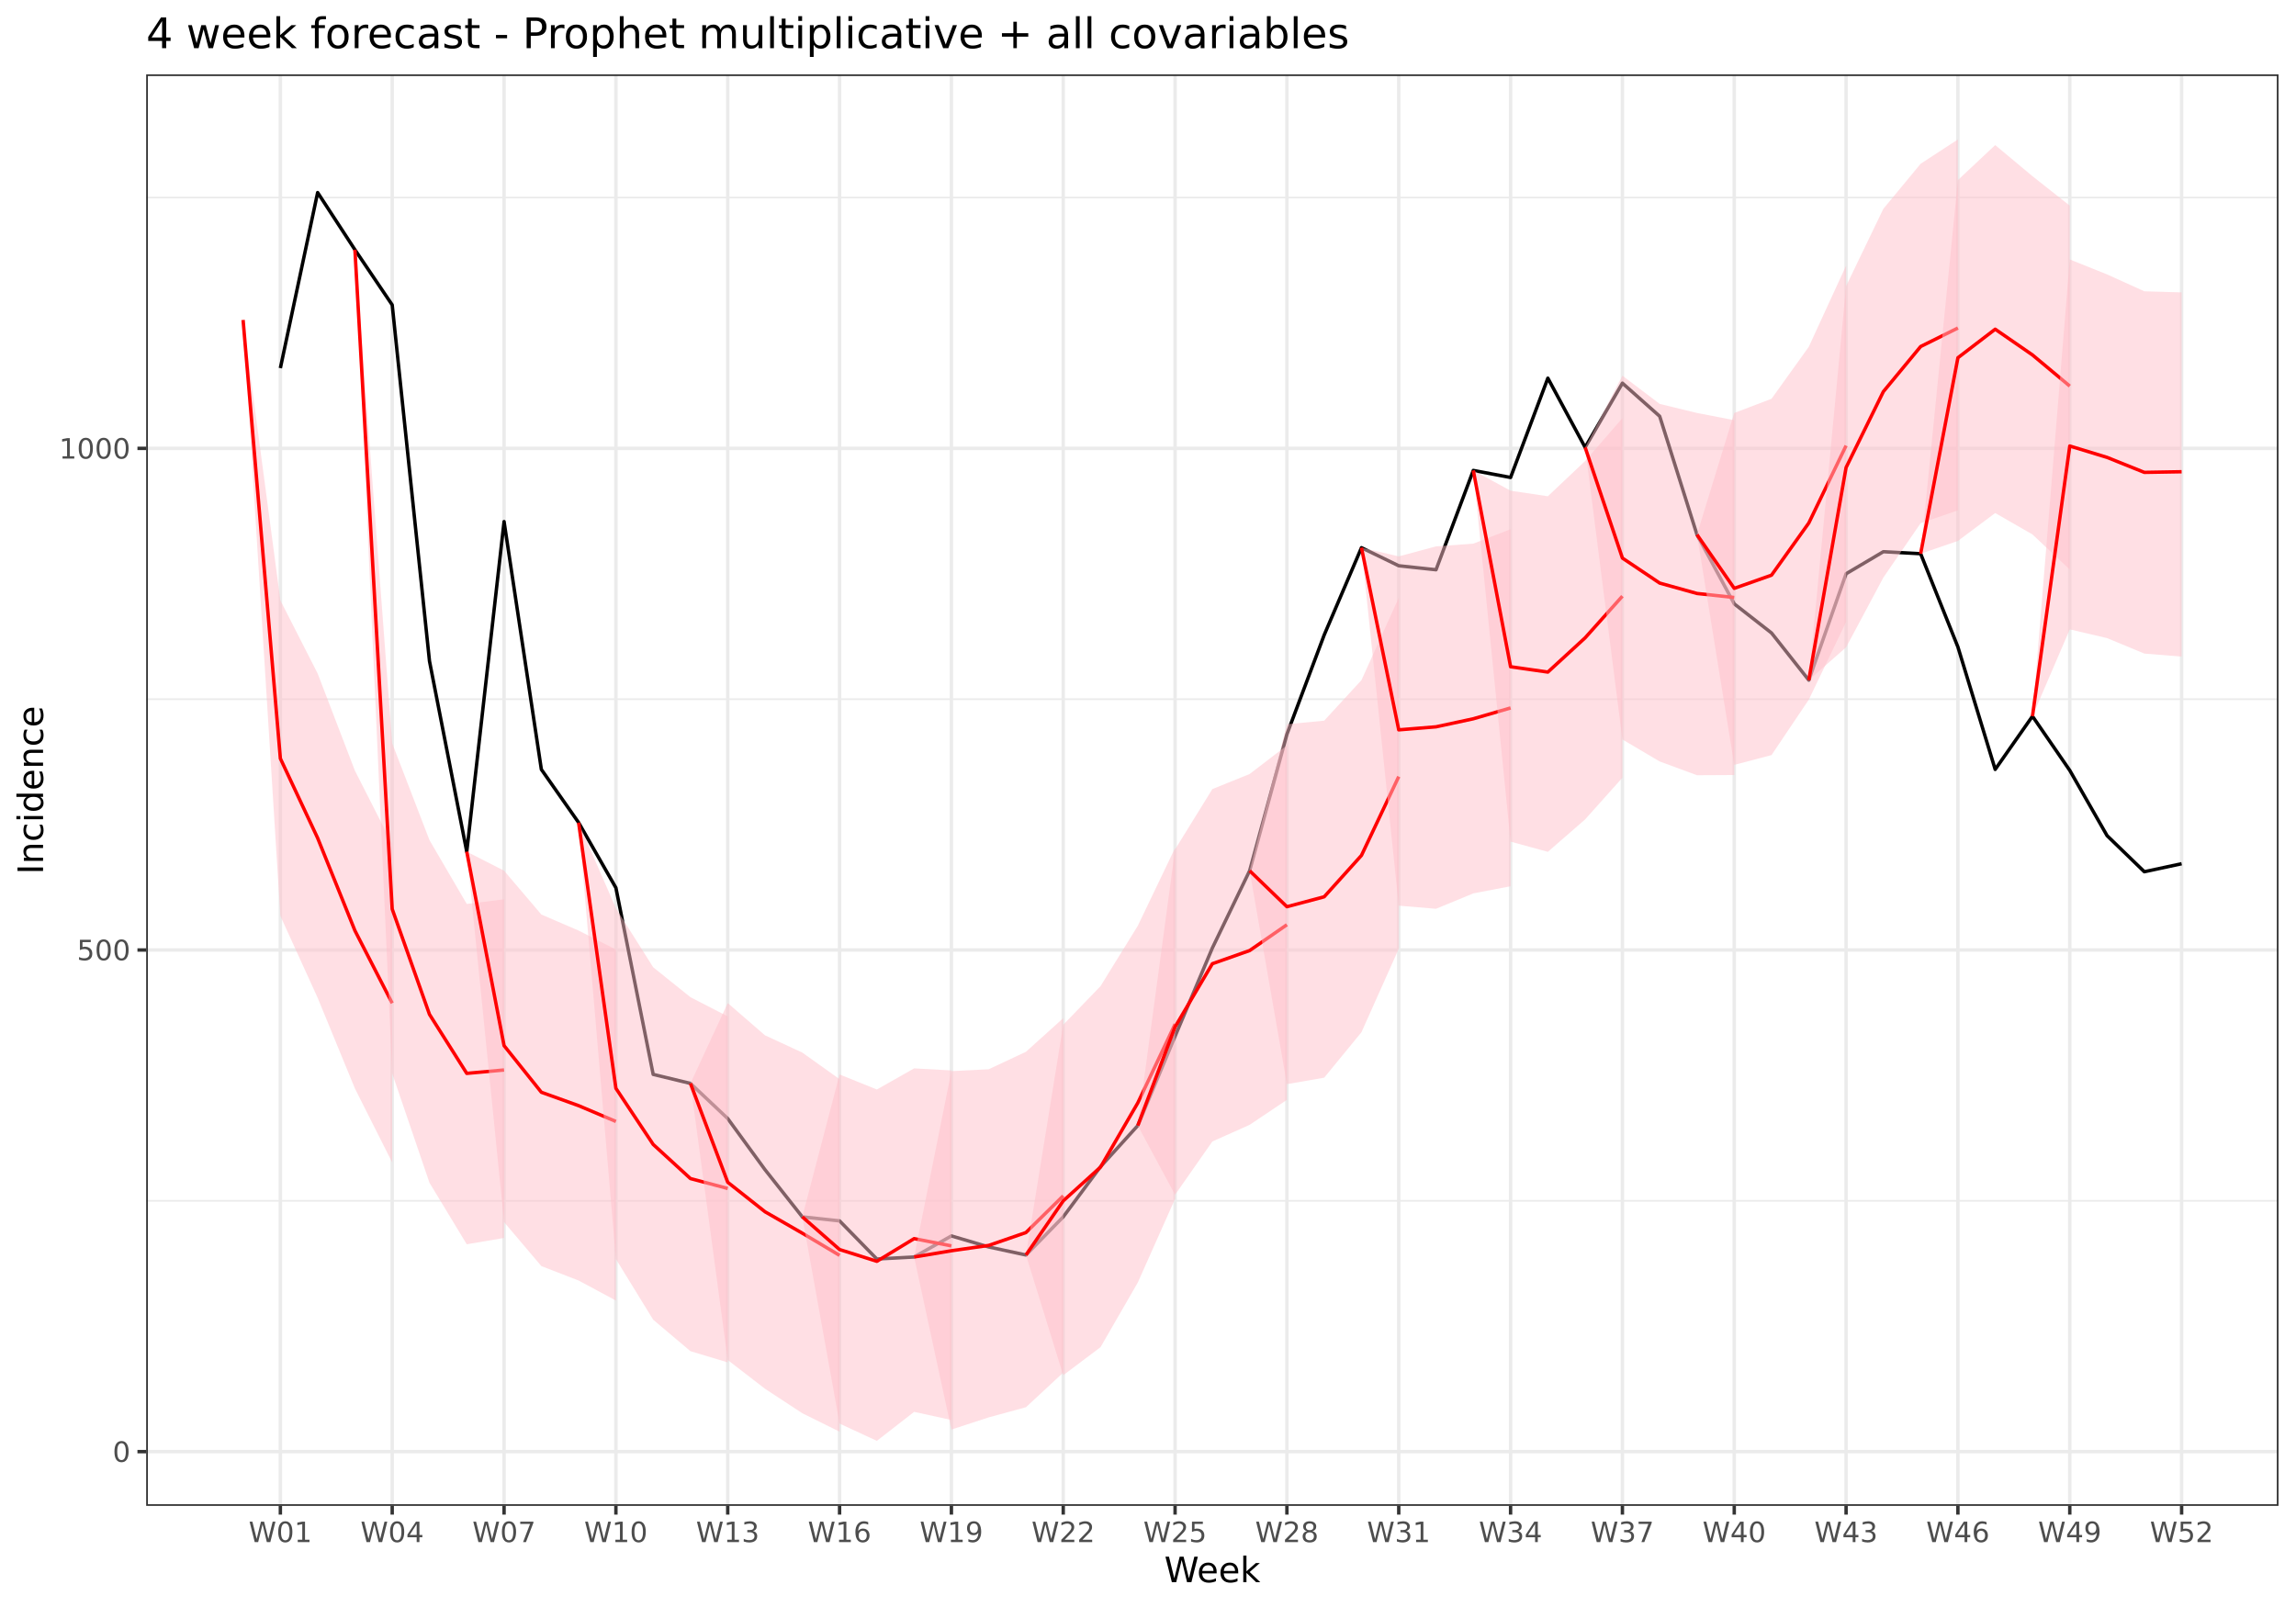
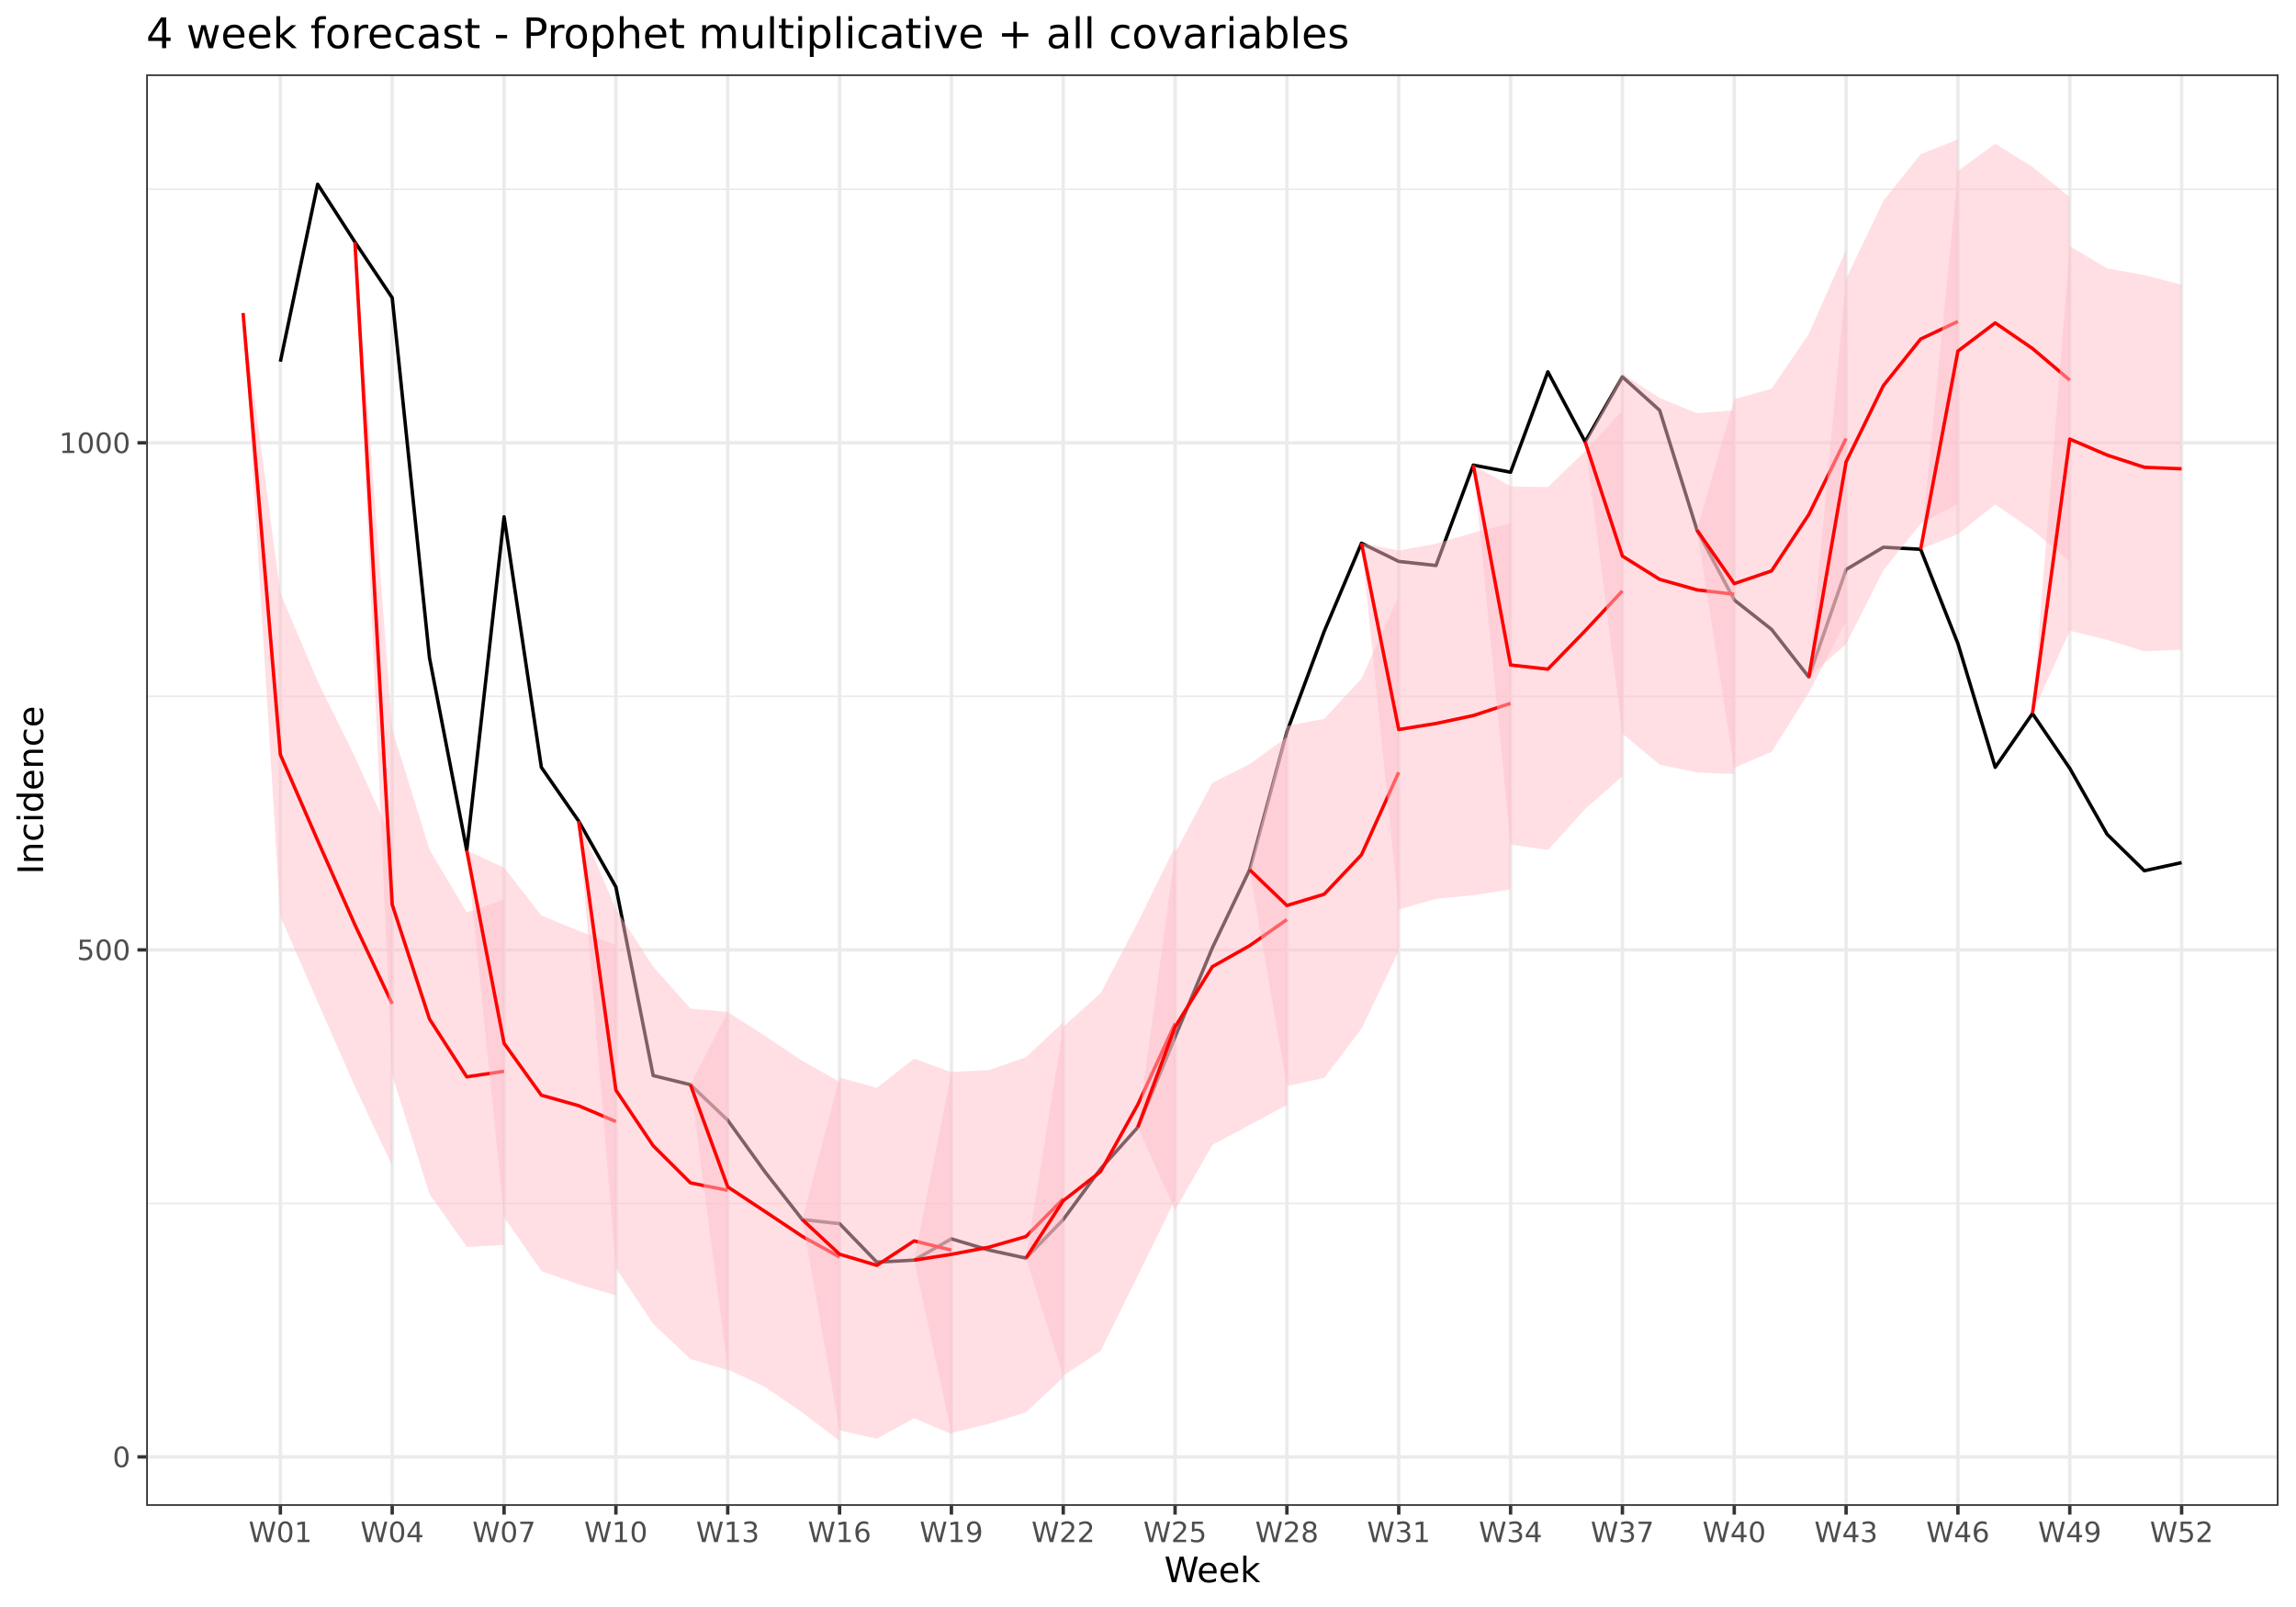
<svg xmlns="http://www.w3.org/2000/svg" class="svglite" width="720.00pt" height="504.00pt" viewBox="0 0 720.00 504.00">
  <defs>
    <style type="text/css">
    .svglite line, .svglite polyline, .svglite polygon, .svglite path, .svglite rect, .svglite circle {
      fill: none;
      stroke: #000000;
      stroke-linecap: round;
      stroke-linejoin: round;
      stroke-miterlimit: 10.00;
    }
    .svglite text {
      white-space: pre;
    }
  </style>
  </defs>
  <rect width="100%" height="100%" style="stroke: none; fill: #FFFFFF;" />
  <defs>
    <clipPath id="cpMC4wMHw3MjAuMDB8MC4wMHw1MDQuMDA=">
      <rect x="0.00" y="0.00" width="720.00" height="504.00" />
    </clipPath>
  </defs>
  <g clip-path="url(#cpMC4wMHw3MjAuMDB8MC4wMHw1MDQuMDA=)">
    <rect x="0.00" y="-0" width="720.00" height="504.00" style="stroke-width: 1.07; stroke: #FFFFFF; fill: #FFFFFF;" />
  </g>
  <defs>
    <clipPath id="cpNDUuODR8NzE0LjUyfDIzLjMyfDQ3Mi4yOQ==">
      <rect x="45.84" y="23.32" width="668.68" height="448.97" />
    </clipPath>
  </defs>
  <g clip-path="url(#cpNDUuODR8NzE0LjUyfDIzLjMyfDQ3Mi4yOQ==)">
    <rect x="45.84" y="23.32" width="668.68" height="448.97" style="stroke-width: 1.07; stroke: none; fill: #FFFFFF;" />
-     <polyline points="45.84,376.61 714.52,376.61 " style="stroke-width: 0.53; stroke: #EBEBEB; stroke-linecap: butt;" />
-     <polyline points="45.84,219.28 714.52,219.28 " style="stroke-width: 0.53; stroke: #EBEBEB; stroke-linecap: butt;" />
-     <polyline points="45.84,61.96 714.52,61.96 " style="stroke-width: 0.53; stroke: #EBEBEB; stroke-linecap: butt;" />
-     <polyline points="45.84,455.27 714.52,455.27 " style="stroke-width: 1.07; stroke: #EBEBEB; stroke-linecap: butt;" />
-     <polyline points="45.84,297.95 714.52,297.95 " style="stroke-width: 1.07; stroke: #EBEBEB; stroke-linecap: butt;" />
-     <polyline points="45.84,140.62 714.52,140.62 " style="stroke-width: 1.07; stroke: #EBEBEB; stroke-linecap: butt;" />
+     <polyline points="45.84,377.41 714.52,377.41 " style="stroke-width: 0.53; stroke: #EBEBEB; stroke-linecap: butt;" />
+     <polyline points="45.84,218.39 714.52,218.39 " style="stroke-width: 0.53; stroke: #EBEBEB; stroke-linecap: butt;" />
+     <polyline points="45.84,59.36 714.52,59.36 " style="stroke-width: 0.53; stroke: #EBEBEB; stroke-linecap: butt;" />
+     <polyline points="45.84,456.92 714.52,456.92 " style="stroke-width: 1.07; stroke: #EBEBEB; stroke-linecap: butt;" />
+     <polyline points="45.84,297.90 714.52,297.90 " style="stroke-width: 1.07; stroke: #EBEBEB; stroke-linecap: butt;" />
+     <polyline points="45.84,138.87 714.52,138.87 " style="stroke-width: 1.07; stroke: #EBEBEB; stroke-linecap: butt;" />
    <polyline points="87.92,472.29 87.92,23.32 " style="stroke-width: 1.07; stroke: #EBEBEB; stroke-linecap: butt;" />
    <polyline points="122.99,472.29 122.99,23.32 " style="stroke-width: 1.07; stroke: #EBEBEB; stroke-linecap: butt;" />
    <polyline points="158.07,472.29 158.07,23.32 " style="stroke-width: 1.07; stroke: #EBEBEB; stroke-linecap: butt;" />
    <polyline points="193.14,472.29 193.14,23.32 " style="stroke-width: 1.07; stroke: #EBEBEB; stroke-linecap: butt;" />
    <polyline points="228.21,472.29 228.21,23.32 " style="stroke-width: 1.07; stroke: #EBEBEB; stroke-linecap: butt;" />
    <polyline points="263.28,472.29 263.28,23.32 " style="stroke-width: 1.07; stroke: #EBEBEB; stroke-linecap: butt;" />
    <polyline points="298.35,472.29 298.35,23.32 " style="stroke-width: 1.07; stroke: #EBEBEB; stroke-linecap: butt;" />
    <polyline points="333.42,472.29 333.42,23.32 " style="stroke-width: 1.07; stroke: #EBEBEB; stroke-linecap: butt;" />
    <polyline points="368.49,472.29 368.49,23.32 " style="stroke-width: 1.07; stroke: #EBEBEB; stroke-linecap: butt;" />
    <polyline points="403.56,472.29 403.56,23.32 " style="stroke-width: 1.07; stroke: #EBEBEB; stroke-linecap: butt;" />
    <polyline points="438.63,472.29 438.63,23.32 " style="stroke-width: 1.07; stroke: #EBEBEB; stroke-linecap: butt;" />
    <polyline points="473.70,472.29 473.70,23.32 " style="stroke-width: 1.07; stroke: #EBEBEB; stroke-linecap: butt;" />
    <polyline points="508.77,472.29 508.77,23.32 " style="stroke-width: 1.07; stroke: #EBEBEB; stroke-linecap: butt;" />
    <polyline points="543.84,472.29 543.84,23.32 " style="stroke-width: 1.07; stroke: #EBEBEB; stroke-linecap: butt;" />
    <polyline points="578.91,472.29 578.91,23.32 " style="stroke-width: 1.07; stroke: #EBEBEB; stroke-linecap: butt;" />
    <polyline points="613.98,472.29 613.98,23.32 " style="stroke-width: 1.07; stroke: #EBEBEB; stroke-linecap: butt;" />
    <polyline points="649.06,472.29 649.06,23.32 " style="stroke-width: 1.07; stroke: #EBEBEB; stroke-linecap: butt;" />
    <polyline points="684.13,472.29 684.13,23.32 " style="stroke-width: 1.07; stroke: #EBEBEB; stroke-linecap: butt;" />
-     <polyline points="87.92,115.45 99.61,60.39 111.30,78.32 122.99,95.63 134.68,207.33 146.37,267.11 158.07,163.59 169.76,241.31 181.45,257.99 193.14,278.44 204.83,336.96 216.52,339.79 228.21,350.81 239.90,366.85 251.59,381.64 263.28,382.90 274.97,394.86 286.66,394.23 298.35,387.62 310.04,391.08 321.73,393.60 333.42,381.64 345.11,365.91 356.80,353.01 368.49,325.01 380.18,297.32 391.87,273.09 403.56,230.30 415.25,199.15 426.94,171.77 438.63,177.44 450.32,178.69 462.01,147.54 473.70,149.75 485.39,118.60 497.08,140.31 508.77,120.17 520.46,130.55 532.15,167.68 543.84,189.39 555.53,198.52 567.22,213.31 578.91,179.95 590.60,173.03 602.29,173.66 613.98,202.92 625.67,241.31 637.36,224.63 649.06,241.62 660.75,262.08 672.44,273.40 684.13,270.89 " style="stroke-width: 1.07; stroke-linecap: butt;" />
-     <polygon points="76.23,100.35 87.92,188.29 99.61,211.23 111.30,241.71 122.99,264.70 122.99,364.59 111.30,341.38 99.61,312.94 87.92,287.26 76.23,100.35 " style="stroke-width: 0.00; stroke: none; stroke-linecap: butt; fill: #FFC0CB; fill-opacity: 0.50;" />
-     <polyline points="76.23,100.35 87.92,188.29 99.61,211.23 111.30,241.71 122.99,264.70 " style="stroke-width: 1.07; stroke: none; stroke-linecap: butt;" />
-     <polyline points="122.99,364.59 111.30,341.38 99.61,312.94 87.92,287.26 76.23,100.35 " style="stroke-width: 1.07; stroke: none; stroke-linecap: butt;" />
-     <polyline points="76.23,100.35 87.92,237.89 99.61,262.84 111.30,291.87 122.99,314.63 " style="stroke-width: 1.07; stroke: #FF0000; stroke-linecap: butt;" />
-     <polygon points="111.30,78.32 122.99,233.10 134.68,263.49 146.37,283.50 158.07,282.05 158.07,388.26 146.37,390.24 134.68,370.95 122.99,336.65 111.30,78.32 " style="stroke-width: 0.00; stroke: none; stroke-linecap: butt; fill: #FFC0CB; fill-opacity: 0.50;" />
-     <polyline points="111.30,78.32 122.99,233.10 134.68,263.49 146.37,283.50 158.07,282.05 " style="stroke-width: 1.07; stroke: none; stroke-linecap: butt;" />
-     <polyline points="158.07,388.26 146.37,390.24 134.68,370.95 122.99,336.65 111.30,78.32 " style="stroke-width: 1.07; stroke: none; stroke-linecap: butt;" />
-     <polyline points="111.30,78.32 122.99,285.10 134.68,318.14 146.37,336.64 158.07,335.58 " style="stroke-width: 1.07; stroke: #FF0000; stroke-linecap: butt;" />
-     <polygon points="146.37,267.11 158.07,273.07 169.76,286.82 181.45,291.86 193.14,297.80 193.14,407.89 181.45,401.61 169.76,397.08 158.07,383.29 146.37,267.11 " style="stroke-width: 0.00; stroke: none; stroke-linecap: butt; fill: #FFC0CB; fill-opacity: 0.50;" />
-     <polyline points="146.37,267.11 158.07,273.07 169.76,286.82 181.45,291.86 193.14,297.80 " style="stroke-width: 1.07; stroke: none; stroke-linecap: butt;" />
-     <polyline points="193.14,407.89 181.45,401.61 169.76,397.08 158.07,383.29 146.37,267.11 " style="stroke-width: 1.07; stroke: none; stroke-linecap: butt;" />
-     <polyline points="146.37,267.11 158.07,327.95 169.76,342.56 181.45,346.77 193.14,351.72 " style="stroke-width: 1.07; stroke: #FF0000; stroke-linecap: butt;" />
-     <polygon points="181.45,257.99 193.14,284.85 204.83,303.36 216.52,312.75 228.21,318.77 228.21,427.29 216.52,423.77 204.83,413.90 193.14,394.87 181.45,257.99 " style="stroke-width: 0.00; stroke: none; stroke-linecap: butt; fill: #FFC0CB; fill-opacity: 0.50;" />
-     <polyline points="181.45,257.99 193.14,284.85 204.83,303.36 216.52,312.75 228.21,318.77 " style="stroke-width: 1.07; stroke: none; stroke-linecap: butt;" />
-     <polyline points="228.21,427.29 216.52,423.77 204.83,413.90 193.14,394.87 181.45,257.99 " style="stroke-width: 1.07; stroke: none; stroke-linecap: butt;" />
-     <polyline points="181.45,257.99 193.14,341.33 204.83,358.92 216.52,369.63 228.21,372.74 " style="stroke-width: 1.07; stroke: #FF0000; stroke-linecap: butt;" />
-     <polygon points="216.52,339.79 228.21,314.59 239.90,324.71 251.59,330.12 263.28,338.46 263.28,449.02 251.59,443.23 239.90,435.56 228.21,426.54 216.52,339.79 " style="stroke-width: 0.00; stroke: none; stroke-linecap: butt; fill: #FFC0CB; fill-opacity: 0.50;" />
-     <polyline points="216.52,339.79 228.21,314.59 239.90,324.71 251.59,330.12 263.28,338.46 " style="stroke-width: 1.07; stroke: none; stroke-linecap: butt;" />
-     <polyline points="263.28,449.02 251.59,443.23 239.90,435.56 228.21,426.54 216.52,339.79 " style="stroke-width: 1.07; stroke: none; stroke-linecap: butt;" />
-     <polyline points="216.52,339.79 228.21,370.79 239.90,380.04 251.59,386.76 263.28,393.72 " style="stroke-width: 1.07; stroke: #FF0000; stroke-linecap: butt;" />
-     <polygon points="251.59,381.64 263.28,336.98 274.97,341.70 286.66,335.07 298.35,335.72 298.35,445.35 286.66,442.80 274.97,451.89 263.28,446.48 251.59,381.64 " style="stroke-width: 0.00; stroke: none; stroke-linecap: butt; fill: #FFC0CB; fill-opacity: 0.50;" />
-     <polyline points="251.59,381.64 263.28,336.98 274.97,341.70 286.66,335.07 298.35,335.72 " style="stroke-width: 1.07; stroke: none; stroke-linecap: butt;" />
-     <polyline points="298.35,445.35 286.66,442.80 274.97,451.89 263.28,446.48 251.59,381.64 " style="stroke-width: 1.07; stroke: none; stroke-linecap: butt;" />
-     <polyline points="251.59,381.64 263.28,391.89 274.97,395.58 286.66,388.47 298.35,390.75 " style="stroke-width: 1.07; stroke: #FF0000; stroke-linecap: butt;" />
-     <polygon points="286.66,394.23 298.35,335.93 310.04,335.35 321.73,329.87 333.42,319.32 333.42,430.49 321.73,441.34 310.04,444.53 298.35,448.35 286.66,394.23 " style="stroke-width: 0.00; stroke: none; stroke-linecap: butt; fill: #FFC0CB; fill-opacity: 0.50;" />
-     <polyline points="286.66,394.23 298.35,335.93 310.04,335.35 321.73,329.87 333.42,319.32 " style="stroke-width: 1.07; stroke: none; stroke-linecap: butt;" />
-     <polyline points="333.42,430.49 321.73,441.34 310.04,444.53 298.35,448.35 286.66,394.23 " style="stroke-width: 1.07; stroke: none; stroke-linecap: butt;" />
-     <polyline points="286.66,394.23 298.35,392.27 310.04,390.60 321.73,386.56 333.42,375.05 " style="stroke-width: 1.07; stroke: #FF0000; stroke-linecap: butt;" />
-     <polygon points="321.73,393.60 333.42,321.40 345.11,309.29 356.80,290.35 368.49,265.96 368.49,375.99 356.80,402.24 345.11,422.51 333.42,431.31 321.73,393.60 " style="stroke-width: 0.00; stroke: none; stroke-linecap: butt; fill: #FFC0CB; fill-opacity: 0.50;" />
-     <polyline points="321.73,393.60 333.42,321.40 345.11,309.29 356.80,290.35 368.49,265.96 " style="stroke-width: 1.07; stroke: none; stroke-linecap: butt;" />
-     <polyline points="368.49,375.99 356.80,402.24 345.11,422.51 333.42,431.31 321.73,393.60 " style="stroke-width: 1.07; stroke: none; stroke-linecap: butt;" />
-     <polyline points="321.73,393.60 333.42,376.62 345.11,366.04 356.80,345.90 368.49,321.19 " style="stroke-width: 1.07; stroke: #FF0000; stroke-linecap: butt;" />
-     <polygon points="356.80,353.01 368.49,266.40 380.18,247.48 391.87,242.75 403.56,233.79 403.56,344.94 391.87,352.78 380.18,358.00 368.49,374.72 356.80,353.01 " style="stroke-width: 0.00; stroke: none; stroke-linecap: butt; fill: #FFC0CB; fill-opacity: 0.50;" />
-     <polyline points="356.80,353.01 368.49,266.40 380.18,247.48 391.87,242.75 403.56,233.79 " style="stroke-width: 1.07; stroke: none; stroke-linecap: butt;" />
-     <polyline points="403.56,344.94 391.87,352.78 380.18,358.00 368.49,374.72 356.80,353.01 " style="stroke-width: 1.07; stroke: none; stroke-linecap: butt;" />
-     <polyline points="356.80,353.01 368.49,322.07 380.18,302.25 391.87,298.12 403.56,290.02 " style="stroke-width: 1.07; stroke: #FF0000; stroke-linecap: butt;" />
-     <polygon points="391.87,273.09 403.56,227.14 415.25,226.02 426.94,213.31 438.63,187.48 438.63,297.57 426.94,323.73 415.25,337.99 403.56,340.02 391.87,273.09 " style="stroke-width: 0.00; stroke: none; stroke-linecap: butt; fill: #FFC0CB; fill-opacity: 0.50;" />
-     <polyline points="391.87,273.09 403.56,227.14 415.25,226.02 426.94,213.31 438.63,187.48 " style="stroke-width: 1.07; stroke: none; stroke-linecap: butt;" />
-     <polyline points="438.63,297.57 426.94,323.73 415.25,337.99 403.56,340.02 391.87,273.09 " style="stroke-width: 1.07; stroke: none; stroke-linecap: butt;" />
-     <polyline points="391.87,273.09 403.56,284.37 415.25,281.26 426.94,268.28 438.63,243.56 " style="stroke-width: 1.07; stroke: #FF0000; stroke-linecap: butt;" />
-     <polygon points="426.94,171.77 438.63,174.50 450.32,171.36 462.01,170.50 473.70,165.97 473.70,277.95 462.01,280.19 450.32,285.02 438.63,284.04 426.94,171.77 " style="stroke-width: 0.00; stroke: none; stroke-linecap: butt; fill: #FFC0CB; fill-opacity: 0.50;" />
-     <polyline points="426.94,171.77 438.63,174.50 450.32,171.36 462.01,170.50 473.70,165.97 " style="stroke-width: 1.07; stroke: none; stroke-linecap: butt;" />
-     <polyline points="473.70,277.95 462.01,280.19 450.32,285.02 438.63,284.04 426.94,171.77 " style="stroke-width: 1.07; stroke: none; stroke-linecap: butt;" />
-     <polyline points="426.94,171.77 438.63,228.90 450.32,227.95 462.01,225.43 473.70,222.03 " style="stroke-width: 1.07; stroke: #FF0000; stroke-linecap: butt;" />
-     <polygon points="462.01,147.54 473.70,153.90 485.39,155.64 497.08,144.59 508.77,131.13 508.77,243.91 497.08,256.98 485.39,267.16 473.70,263.96 462.01,147.54 " style="stroke-width: 0.00; stroke: none; stroke-linecap: butt; fill: #FFC0CB; fill-opacity: 0.50;" />
-     <polyline points="462.01,147.54 473.70,153.90 485.39,155.64 497.08,144.59 508.77,131.13 " style="stroke-width: 1.07; stroke: none; stroke-linecap: butt;" />
-     <polyline points="508.77,243.91 497.08,256.98 485.39,267.16 473.70,263.96 462.01,147.54 " style="stroke-width: 1.07; stroke: none; stroke-linecap: butt;" />
-     <polyline points="462.01,147.54 473.70,209.11 485.39,210.78 497.08,200.04 508.77,186.97 " style="stroke-width: 1.07; stroke: #FF0000; stroke-linecap: butt;" />
-     <polygon points="497.08,140.31 508.77,117.82 520.46,126.68 532.15,129.52 543.84,131.78 543.84,243.07 532.15,243.13 520.46,238.82 508.77,231.92 497.08,140.31 " style="stroke-width: 0.00; stroke: none; stroke-linecap: butt; fill: #FFC0CB; fill-opacity: 0.50;" />
-     <polyline points="497.08,140.31 508.77,117.82 520.46,126.68 532.15,129.52 543.84,131.78 " style="stroke-width: 1.07; stroke: none; stroke-linecap: butt;" />
-     <polyline points="543.84,243.07 532.15,243.13 520.46,238.82 508.77,231.92 497.08,140.31 " style="stroke-width: 1.07; stroke: none; stroke-linecap: butt;" />
-     <polyline points="497.08,140.31 508.77,175.03 520.46,182.87 532.15,186.13 543.84,187.39 " style="stroke-width: 1.07; stroke: #FF0000; stroke-linecap: butt;" />
-     <polygon points="532.15,167.68 543.84,129.52 555.53,125.07 567.22,108.76 578.91,83.31 578.91,195.09 567.22,219.43 555.53,236.81 543.84,239.89 532.15,167.68 " style="stroke-width: 0.00; stroke: none; stroke-linecap: butt; fill: #FFC0CB; fill-opacity: 0.50;" />
-     <polyline points="532.15,167.68 543.84,129.52 555.53,125.07 567.22,108.76 578.91,83.31 " style="stroke-width: 1.07; stroke: none; stroke-linecap: butt;" />
-     <polyline points="578.91,195.09 567.22,219.43 555.53,236.81 543.84,239.89 532.15,167.68 " style="stroke-width: 1.07; stroke: none; stroke-linecap: butt;" />
-     <polyline points="532.15,167.68 543.84,184.52 555.53,180.39 567.22,164.02 578.91,139.77 " style="stroke-width: 1.07; stroke: #FF0000; stroke-linecap: butt;" />
-     <polygon points="567.22,213.31 578.91,89.74 590.60,65.49 602.29,51.36 613.98,43.73 613.98,160.07 602.29,164.08 590.60,181.14 578.91,203.02 567.22,213.31 " style="stroke-width: 0.00; stroke: none; stroke-linecap: butt; fill: #FFC0CB; fill-opacity: 0.50;" />
-     <polyline points="567.22,213.31 578.91,89.74 590.60,65.49 602.29,51.36 613.98,43.73 " style="stroke-width: 1.07; stroke: none; stroke-linecap: butt;" />
-     <polyline points="613.98,160.07 602.29,164.08 590.60,181.14 578.91,203.02 567.22,213.31 " style="stroke-width: 1.07; stroke: none; stroke-linecap: butt;" />
-     <polyline points="567.22,213.31 578.91,146.62 590.60,122.82 602.29,108.68 613.98,102.87 " style="stroke-width: 1.07; stroke: #FF0000; stroke-linecap: butt;" />
-     <polygon points="602.29,173.66 613.98,56.47 625.67,45.50 637.36,55.26 649.06,64.50 649.06,178.64 637.36,167.62 625.67,160.90 613.98,169.65 602.29,173.66 " style="stroke-width: 0.00; stroke: none; stroke-linecap: butt; fill: #FFC0CB; fill-opacity: 0.50;" />
-     <polyline points="602.29,173.66 613.98,56.47 625.67,45.50 637.36,55.26 649.06,64.50 " style="stroke-width: 1.07; stroke: none; stroke-linecap: butt;" />
-     <polyline points="649.06,178.64 637.36,167.62 625.67,160.90 613.98,169.65 602.29,173.66 " style="stroke-width: 1.07; stroke: none; stroke-linecap: butt;" />
-     <polyline points="602.29,173.66 613.98,112.20 625.67,103.25 637.36,111.32 649.06,121.09 " style="stroke-width: 1.07; stroke: #FF0000; stroke-linecap: butt;" />
-     <polygon points="637.36,224.63 649.06,81.37 660.75,86.06 672.44,91.36 684.13,91.70 684.13,205.93 672.44,204.98 660.75,200.13 649.06,197.39 637.36,224.63 " style="stroke-width: 0.00; stroke: none; stroke-linecap: butt; fill: #FFC0CB; fill-opacity: 0.50;" />
-     <polyline points="637.36,224.63 649.06,81.37 660.75,86.06 672.44,91.36 684.13,91.70 " style="stroke-width: 1.07; stroke: none; stroke-linecap: butt;" />
-     <polyline points="684.13,205.93 672.44,204.98 660.75,200.13 649.06,197.39 637.36,224.63 " style="stroke-width: 1.07; stroke: none; stroke-linecap: butt;" />
-     <polyline points="637.36,224.63 649.06,139.88 660.75,143.45 672.44,148.15 684.13,147.95 " style="stroke-width: 1.07; stroke: #FF0000; stroke-linecap: butt;" />
+     <polyline points="87.92,113.43 99.61,57.77 111.30,75.90 122.99,93.39 134.68,206.30 146.37,266.73 158.07,162.09 169.76,240.65 181.45,257.50 193.14,278.18 204.83,337.33 216.52,340.20 228.21,351.33 239.90,367.55 251.59,382.50 263.28,383.77 274.97,395.85 286.66,395.22 298.35,388.54 310.04,392.04 321.73,394.58 333.42,382.50 345.11,366.59 356.80,353.55 368.49,325.25 380.18,297.26 391.87,272.77 403.56,229.52 415.25,198.03 426.94,170.36 438.63,176.08 450.32,177.36 462.01,145.87 473.70,148.10 485.39,116.61 497.08,138.56 508.77,118.20 520.46,128.70 532.15,166.23 543.84,188.17 555.53,197.39 567.22,212.34 578.91,178.63 590.60,171.63 602.29,172.27 613.98,201.85 625.67,240.65 637.36,223.79 649.06,240.97 660.75,261.64 672.44,273.09 684.13,270.54 " style="stroke-width: 1.07; stroke-linecap: butt;" />
+     <polygon points="76.23,98.16 87.92,186.01 99.61,213.67 111.30,237.36 122.99,263.39 122.99,365.54 111.30,340.82 99.61,314.18 87.92,287.40 76.23,98.16 " style="stroke-width: 0.00; stroke: none; stroke-linecap: butt; fill: #FFC0CB; fill-opacity: 0.50;" />
+     <polyline points="76.23,98.16 87.92,186.01 99.61,213.67 111.30,237.36 122.99,263.39 " style="stroke-width: 1.07; stroke: none; stroke-linecap: butt;" />
+     <polyline points="122.99,365.54 111.30,340.82 99.61,314.18 87.92,287.40 76.23,98.16 " style="stroke-width: 1.07; stroke: none; stroke-linecap: butt;" />
+     <polyline points="76.23,98.16 87.92,236.69 99.61,263.59 111.30,290.06 122.99,314.82 " style="stroke-width: 1.07; stroke: #FF0000; stroke-linecap: butt;" />
+     <polygon points="111.30,75.90 122.99,228.63 134.68,266.44 146.37,286.14 158.07,282.10 158.07,390.45 146.37,391.08 134.68,374.48 122.99,337.09 111.30,75.90 " style="stroke-width: 0.00; stroke: none; stroke-linecap: butt; fill: #FFC0CB; fill-opacity: 0.50;" />
+     <polyline points="111.30,75.90 122.99,228.63 134.68,266.44 146.37,286.14 158.07,282.10 " style="stroke-width: 1.07; stroke: none; stroke-linecap: butt;" />
+     <polyline points="158.07,390.45 146.37,391.08 134.68,374.48 122.99,337.09 111.30,75.90 " style="stroke-width: 1.07; stroke: none; stroke-linecap: butt;" />
+     <polyline points="111.30,75.90 122.99,283.68 134.68,319.59 146.37,337.73 158.07,335.98 " style="stroke-width: 1.07; stroke: #FF0000; stroke-linecap: butt;" />
+     <polygon points="146.37,266.73 158.07,272.10 169.76,287.13 181.45,291.93 193.14,296.37 193.14,406.27 181.45,402.83 169.76,398.62 158.07,381.75 146.37,266.73 " style="stroke-width: 0.00; stroke: none; stroke-linecap: butt; fill: #FFC0CB; fill-opacity: 0.50;" />
+     <polyline points="146.37,266.73 158.07,272.10 169.76,287.13 181.45,291.93 193.14,296.37 " style="stroke-width: 1.07; stroke: none; stroke-linecap: butt;" />
+     <polyline points="193.14,406.27 181.45,402.83 169.76,398.62 158.07,381.75 146.37,266.73 " style="stroke-width: 1.07; stroke: none; stroke-linecap: butt;" />
+     <polyline points="146.37,266.73 158.07,327.21 169.76,343.48 181.45,346.78 193.14,351.75 " style="stroke-width: 1.07; stroke: #FF0000; stroke-linecap: butt;" />
+     <polygon points="181.45,257.50 193.14,285.17 204.83,303.18 216.52,316.32 228.21,317.36 228.21,429.71 216.52,426.23 204.83,415.23 193.14,397.72 181.45,257.50 " style="stroke-width: 0.00; stroke: none; stroke-linecap: butt; fill: #FFC0CB; fill-opacity: 0.50;" />
+     <polyline points="181.45,257.50 193.14,285.17 204.83,303.18 216.52,316.32 228.21,317.36 " style="stroke-width: 1.07; stroke: none; stroke-linecap: butt;" />
+     <polyline points="228.21,429.71 216.52,426.23 204.83,415.23 193.14,397.72 181.45,257.50 " style="stroke-width: 1.07; stroke: none; stroke-linecap: butt;" />
+     <polyline points="181.45,257.50 193.14,341.90 204.83,359.34 216.52,370.99 228.21,373.32 " style="stroke-width: 1.07; stroke: #FF0000; stroke-linecap: butt;" />
+     <polygon points="216.52,340.20 228.21,317.35 239.90,324.90 251.59,332.72 263.28,339.27 263.28,451.89 251.59,442.99 239.90,434.98 228.21,429.46 216.52,340.20 " style="stroke-width: 0.00; stroke: none; stroke-linecap: butt; fill: #FFC0CB; fill-opacity: 0.50;" />
+     <polyline points="216.52,340.20 228.21,317.35 239.90,324.90 251.59,332.72 263.28,339.27 " style="stroke-width: 1.07; stroke: none; stroke-linecap: butt;" />
+     <polyline points="263.28,451.89 251.59,442.99 239.90,434.98 228.21,429.46 216.52,340.20 " style="stroke-width: 1.07; stroke: none; stroke-linecap: butt;" />
+     <polyline points="216.52,340.20 228.21,372.23 239.90,379.96 251.59,387.77 263.28,394.22 " style="stroke-width: 1.07; stroke: #FF0000; stroke-linecap: butt;" />
+     <polygon points="251.59,382.50 263.28,337.96 274.97,341.17 286.66,332.01 298.35,336.31 298.35,449.77 286.66,444.82 274.97,451.24 263.28,448.64 251.59,382.50 " style="stroke-width: 0.00; stroke: none; stroke-linecap: butt; fill: #FFC0CB; fill-opacity: 0.50;" />
+     <polyline points="251.59,382.50 263.28,337.96 274.97,341.17 286.66,332.01 298.35,336.31 " style="stroke-width: 1.07; stroke: none; stroke-linecap: butt;" />
+     <polyline points="298.35,449.77 286.66,444.82 274.97,451.24 263.28,448.64 251.59,382.50 " style="stroke-width: 1.07; stroke: none; stroke-linecap: butt;" />
+     <polyline points="251.59,382.50 263.28,393.36 274.97,396.85 286.66,389.18 298.35,392.09 " style="stroke-width: 1.07; stroke: #FF0000; stroke-linecap: butt;" />
+     <polygon points="286.66,395.22 298.35,336.19 310.04,335.62 321.73,331.58 333.42,320.60 333.42,431.97 321.73,442.92 310.04,446.58 298.35,449.41 286.66,395.22 " style="stroke-width: 0.00; stroke: none; stroke-linecap: butt; fill: #FFC0CB; fill-opacity: 0.50;" />
+     <polyline points="286.66,395.22 298.35,336.19 310.04,335.62 321.73,331.58 333.42,320.60 " style="stroke-width: 1.07; stroke: none; stroke-linecap: butt;" />
+     <polyline points="333.42,431.97 321.73,442.92 310.04,446.58 298.35,449.41 286.66,395.22 " style="stroke-width: 1.07; stroke: none; stroke-linecap: butt;" />
+     <polyline points="286.66,395.22 298.35,393.39 310.04,391.17 321.73,387.81 333.42,376.00 " style="stroke-width: 1.07; stroke: #FF0000; stroke-linecap: butt;" />
+     <polygon points="321.73,394.58 333.42,322.02 345.11,311.52 356.80,289.26 368.49,265.57 368.49,376.30 356.80,400.09 345.11,423.72 333.42,431.47 321.73,394.58 " style="stroke-width: 0.00; stroke: none; stroke-linecap: butt; fill: #FFC0CB; fill-opacity: 0.50;" />
+     <polyline points="321.73,394.58 333.42,322.02 345.11,311.52 356.80,289.26 368.49,265.57 " style="stroke-width: 1.07; stroke: none; stroke-linecap: butt;" />
+     <polyline points="368.49,376.30 356.80,400.09 345.11,423.72 333.42,431.47 321.73,394.58 " style="stroke-width: 1.07; stroke: none; stroke-linecap: butt;" />
+     <polyline points="321.73,394.58 333.42,376.58 345.11,367.47 356.80,346.43 368.49,321.02 " style="stroke-width: 1.07; stroke: #FF0000; stroke-linecap: butt;" />
+     <polygon points="356.80,353.55 368.49,267.47 380.18,245.53 391.87,239.64 403.56,231.24 403.56,346.52 391.87,352.83 380.18,359.08 368.49,379.54 356.80,353.55 " style="stroke-width: 0.00; stroke: none; stroke-linecap: butt; fill: #FFC0CB; fill-opacity: 0.50;" />
+     <polyline points="356.80,353.55 368.49,267.47 380.18,245.53 391.87,239.64 403.56,231.24 " style="stroke-width: 1.07; stroke: none; stroke-linecap: butt;" />
+     <polyline points="403.56,346.52 391.87,352.83 380.18,359.08 368.49,379.54 356.80,353.55 " style="stroke-width: 1.07; stroke: none; stroke-linecap: butt;" />
+     <polyline points="356.80,353.55 368.49,322.09 380.18,303.18 391.87,296.59 403.56,288.39 " style="stroke-width: 1.07; stroke: #FF0000; stroke-linecap: butt;" />
+     <polygon points="391.87,272.77 403.56,227.68 415.25,225.44 426.94,212.83 438.63,186.87 438.63,298.28 426.94,322.66 415.25,338.05 403.56,340.66 391.87,272.77 " style="stroke-width: 0.00; stroke: none; stroke-linecap: butt; fill: #FFC0CB; fill-opacity: 0.50;" />
+     <polyline points="391.87,272.77 403.56,227.68 415.25,225.44 426.94,212.83 438.63,186.87 " style="stroke-width: 1.07; stroke: none; stroke-linecap: butt;" />
+     <polyline points="438.63,298.28 426.94,322.66 415.25,338.05 403.56,340.66 391.87,272.77 " style="stroke-width: 1.07; stroke: none; stroke-linecap: butt;" />
+     <polyline points="391.87,272.77 403.56,283.99 415.25,280.45 426.94,268.10 438.63,242.20 " style="stroke-width: 1.07; stroke: #FF0000; stroke-linecap: butt;" />
+     <polygon points="426.94,170.36 438.63,172.65 450.32,170.51 462.01,167.08 473.70,164.08 473.70,278.95 462.01,280.76 450.32,281.91 438.63,285.26 426.94,170.36 " style="stroke-width: 0.00; stroke: none; stroke-linecap: butt; fill: #FFC0CB; fill-opacity: 0.50;" />
+     <polyline points="426.94,170.36 438.63,172.65 450.32,170.51 462.01,167.08 473.70,164.08 " style="stroke-width: 1.07; stroke: none; stroke-linecap: butt;" />
+     <polyline points="473.70,278.95 462.01,280.76 450.32,281.91 438.63,285.26 426.94,170.36 " style="stroke-width: 1.07; stroke: none; stroke-linecap: butt;" />
+     <polyline points="426.94,170.36 438.63,228.80 450.32,226.90 462.01,224.41 473.70,220.59 " style="stroke-width: 1.07; stroke: #FF0000; stroke-linecap: butt;" />
+     <polygon points="462.01,145.87 473.70,152.53 485.39,152.78 497.08,141.50 508.77,128.74 508.77,243.44 497.08,253.73 485.39,266.60 473.70,264.85 462.01,145.87 " style="stroke-width: 0.00; stroke: none; stroke-linecap: butt; fill: #FFC0CB; fill-opacity: 0.50;" />
+     <polyline points="462.01,145.87 473.70,152.53 485.39,152.78 497.08,141.50 508.77,128.74 " style="stroke-width: 1.07; stroke: none; stroke-linecap: butt;" />
+     <polyline points="508.77,243.44 497.08,253.73 485.39,266.60 473.70,264.85 462.01,145.87 " style="stroke-width: 1.07; stroke: none; stroke-linecap: butt;" />
+     <polyline points="462.01,145.87 473.70,208.56 485.39,209.86 497.08,197.85 508.77,185.32 " style="stroke-width: 1.07; stroke: #FF0000; stroke-linecap: butt;" />
+     <polygon points="497.08,138.56 508.77,117.21 520.46,124.82 532.15,129.61 543.84,128.66 543.84,242.76 532.15,242.25 520.46,239.84 508.77,230.08 497.08,138.56 " style="stroke-width: 0.00; stroke: none; stroke-linecap: butt; fill: #FFC0CB; fill-opacity: 0.50;" />
+     <polyline points="497.08,138.56 508.77,117.21 520.46,124.82 532.15,129.61 543.84,128.66 " style="stroke-width: 1.07; stroke: none; stroke-linecap: butt;" />
+     <polyline points="543.84,242.76 532.15,242.25 520.46,239.84 508.77,230.08 497.08,138.56 " style="stroke-width: 1.07; stroke: none; stroke-linecap: butt;" />
+     <polyline points="497.08,138.56 508.77,174.41 520.46,181.71 532.15,185.00 543.84,186.39 " style="stroke-width: 1.07; stroke: #FF0000; stroke-linecap: butt;" />
+     <polygon points="532.15,166.23 543.84,125.19 555.53,121.92 567.22,104.69 578.91,78.30 578.91,194.87 567.22,217.26 555.53,235.81 543.84,240.81 532.15,166.23 " style="stroke-width: 0.00; stroke: none; stroke-linecap: butt; fill: #FFC0CB; fill-opacity: 0.50;" />
+     <polyline points="532.15,166.23 543.84,125.19 555.53,121.92 567.22,104.69 578.91,78.30 " style="stroke-width: 1.07; stroke: none; stroke-linecap: butt;" />
+     <polyline points="578.91,194.87 567.22,217.26 555.53,235.81 543.84,240.81 532.15,166.23 " style="stroke-width: 1.07; stroke: none; stroke-linecap: butt;" />
+     <polyline points="532.15,166.23 543.84,183.04 555.53,179.06 567.22,161.38 578.91,137.52 " style="stroke-width: 1.07; stroke: #FF0000; stroke-linecap: butt;" />
+     <polygon points="567.22,212.34 578.91,87.45 590.60,63.01 602.29,48.36 613.98,43.73 613.98,158.05 602.29,164.25 590.60,178.84 578.91,201.99 567.22,212.34 " style="stroke-width: 0.00; stroke: none; stroke-linecap: butt; fill: #FFC0CB; fill-opacity: 0.50;" />
+     <polyline points="567.22,212.34 578.91,87.45 590.60,63.01 602.29,48.36 613.98,43.73 " style="stroke-width: 1.07; stroke: none; stroke-linecap: butt;" />
+     <polyline points="613.98,158.05 602.29,164.25 590.60,178.84 578.91,201.99 567.22,212.34 " style="stroke-width: 1.07; stroke: none; stroke-linecap: butt;" />
+     <polyline points="567.22,212.34 578.91,144.88 590.60,120.95 602.29,106.33 613.98,100.81 " style="stroke-width: 1.07; stroke: #FF0000; stroke-linecap: butt;" />
+     <polygon points="602.29,172.27 613.98,53.61 625.67,45.07 637.36,52.33 649.06,61.84 649.06,175.95 637.36,166.26 625.67,158.19 613.98,167.52 602.29,172.27 " style="stroke-width: 0.00; stroke: none; stroke-linecap: butt; fill: #FFC0CB; fill-opacity: 0.50;" />
+     <polyline points="602.29,172.27 613.98,53.61 625.67,45.07 637.36,52.33 649.06,61.84 " style="stroke-width: 1.07; stroke: none; stroke-linecap: butt;" />
+     <polyline points="649.06,175.95 637.36,166.26 625.67,158.19 613.98,167.52 602.29,172.27 " style="stroke-width: 1.07; stroke: none; stroke-linecap: butt;" />
+     <polyline points="602.29,172.27 613.98,110.11 625.67,101.27 637.36,109.30 649.06,119.23 " style="stroke-width: 1.07; stroke: #FF0000; stroke-linecap: butt;" />
+     <polygon points="637.36,223.79 649.06,77.18 660.75,84.17 672.44,86.26 684.13,89.30 684.13,203.79 672.44,204.24 660.75,200.69 649.06,197.82 637.36,223.79 " style="stroke-width: 0.00; stroke: none; stroke-linecap: butt; fill: #FFC0CB; fill-opacity: 0.50;" />
+     <polyline points="637.36,223.79 649.06,77.18 660.75,84.17 672.44,86.26 684.13,89.30 " style="stroke-width: 1.07; stroke: none; stroke-linecap: butt;" />
+     <polyline points="684.13,203.79 672.44,204.24 660.75,200.69 649.06,197.82 637.36,223.79 " style="stroke-width: 1.07; stroke: none; stroke-linecap: butt;" />
+     <polyline points="637.36,223.79 649.06,137.71 660.75,142.72 672.44,146.56 684.13,147.03 " style="stroke-width: 1.07; stroke: #FF0000; stroke-linecap: butt;" />
    <rect x="45.84" y="23.32" width="668.68" height="448.97" style="stroke-width: 1.07; stroke: #333333;" />
  </g>
  <g clip-path="url(#cpMC4wMHw3MjAuMDB8MC4wMHw1MDQuMDA=)">
-     <text x="40.91" y="458.48" text-anchor="end" style="font-size: 8.80px;fill: #4D4D4D; font-family: &quot;DejaVu Sans&quot;;" textLength="5.59px" lengthAdjust="spacingAndGlyphs">0</text>
-     <text x="40.91" y="301.15" text-anchor="end" style="font-size: 8.80px;fill: #4D4D4D; font-family: &quot;DejaVu Sans&quot;;" textLength="16.78px" lengthAdjust="spacingAndGlyphs">500</text>
-     <text x="40.91" y="143.83" text-anchor="end" style="font-size: 8.80px;fill: #4D4D4D; font-family: &quot;DejaVu Sans&quot;;" textLength="22.38px" lengthAdjust="spacingAndGlyphs">1000</text>
-     <polyline points="43.10,455.27 45.84,455.27 " style="stroke-width: 1.07; stroke: #333333; stroke-linecap: butt;" />
-     <polyline points="43.10,297.95 45.84,297.95 " style="stroke-width: 1.07; stroke: #333333; stroke-linecap: butt;" />
-     <polyline points="43.10,140.62 45.84,140.62 " style="stroke-width: 1.07; stroke: #333333; stroke-linecap: butt;" />
+     <text x="40.91" y="460.13" text-anchor="end" style="font-size: 8.80px;fill: #4D4D4D; font-family: &quot;DejaVu Sans&quot;;" textLength="5.59px" lengthAdjust="spacingAndGlyphs">0</text>
+     <text x="40.91" y="301.10" text-anchor="end" style="font-size: 8.80px;fill: #4D4D4D; font-family: &quot;DejaVu Sans&quot;;" textLength="16.78px" lengthAdjust="spacingAndGlyphs">500</text>
+     <text x="40.91" y="142.08" text-anchor="end" style="font-size: 8.80px;fill: #4D4D4D; font-family: &quot;DejaVu Sans&quot;;" textLength="22.38px" lengthAdjust="spacingAndGlyphs">1000</text>
+     <polyline points="43.10,456.92 45.84,456.92 " style="stroke-width: 1.07; stroke: #333333; stroke-linecap: butt;" />
+     <polyline points="43.10,297.90 45.84,297.90 " style="stroke-width: 1.07; stroke: #333333; stroke-linecap: butt;" />
+     <polyline points="43.10,138.87 45.84,138.87 " style="stroke-width: 1.07; stroke: #333333; stroke-linecap: butt;" />
    <polyline points="87.92,475.03 87.92,472.29 " style="stroke-width: 1.07; stroke: #333333; stroke-linecap: butt;" />
    <polyline points="122.99,475.03 122.99,472.29 " style="stroke-width: 1.07; stroke: #333333; stroke-linecap: butt;" />
    <polyline points="158.07,475.03 158.07,472.29 " style="stroke-width: 1.07; stroke: #333333; stroke-linecap: butt;" />
    <polyline points="193.14,475.03 193.14,472.29 " style="stroke-width: 1.07; stroke: #333333; stroke-linecap: butt;" />
    <polyline points="228.21,475.03 228.21,472.29 " style="stroke-width: 1.07; stroke: #333333; stroke-linecap: butt;" />
    <polyline points="263.28,475.03 263.28,472.29 " style="stroke-width: 1.07; stroke: #333333; stroke-linecap: butt;" />
    <polyline points="298.35,475.03 298.35,472.29 " style="stroke-width: 1.07; stroke: #333333; stroke-linecap: butt;" />
    <polyline points="333.42,475.03 333.42,472.29 " style="stroke-width: 1.07; stroke: #333333; stroke-linecap: butt;" />
    <polyline points="368.49,475.03 368.49,472.29 " style="stroke-width: 1.07; stroke: #333333; stroke-linecap: butt;" />
    <polyline points="403.56,475.03 403.56,472.29 " style="stroke-width: 1.07; stroke: #333333; stroke-linecap: butt;" />
    <polyline points="438.63,475.03 438.63,472.29 " style="stroke-width: 1.07; stroke: #333333; stroke-linecap: butt;" />
    <polyline points="473.70,475.03 473.70,472.29 " style="stroke-width: 1.07; stroke: #333333; stroke-linecap: butt;" />
    <polyline points="508.77,475.03 508.77,472.29 " style="stroke-width: 1.07; stroke: #333333; stroke-linecap: butt;" />
    <polyline points="543.84,475.03 543.84,472.29 " style="stroke-width: 1.07; stroke: #333333; stroke-linecap: butt;" />
    <polyline points="578.91,475.03 578.91,472.29 " style="stroke-width: 1.07; stroke: #333333; stroke-linecap: butt;" />
    <polyline points="613.98,475.03 613.98,472.29 " style="stroke-width: 1.07; stroke: #333333; stroke-linecap: butt;" />
    <polyline points="649.06,475.03 649.06,472.29 " style="stroke-width: 1.07; stroke: #333333; stroke-linecap: butt;" />
    <polyline points="684.13,475.03 684.13,472.29 " style="stroke-width: 1.07; stroke: #333333; stroke-linecap: butt;" />
    <text x="87.92" y="483.64" text-anchor="middle" style="font-size: 8.80px;fill: #4D4D4D; font-family: &quot;DejaVu Sans&quot;;" textLength="19.89px" lengthAdjust="spacingAndGlyphs">W01</text>
    <text x="122.99" y="483.64" text-anchor="middle" style="font-size: 8.80px;fill: #4D4D4D; font-family: &quot;DejaVu Sans&quot;;" textLength="19.89px" lengthAdjust="spacingAndGlyphs">W04</text>
    <text x="158.07" y="483.64" text-anchor="middle" style="font-size: 8.80px;fill: #4D4D4D; font-family: &quot;DejaVu Sans&quot;;" textLength="19.89px" lengthAdjust="spacingAndGlyphs">W07</text>
    <text x="193.14" y="483.64" text-anchor="middle" style="font-size: 8.80px;fill: #4D4D4D; font-family: &quot;DejaVu Sans&quot;;" textLength="19.89px" lengthAdjust="spacingAndGlyphs">W10</text>
    <text x="228.21" y="483.64" text-anchor="middle" style="font-size: 8.80px;fill: #4D4D4D; font-family: &quot;DejaVu Sans&quot;;" textLength="19.89px" lengthAdjust="spacingAndGlyphs">W13</text>
    <text x="263.28" y="483.64" text-anchor="middle" style="font-size: 8.80px;fill: #4D4D4D; font-family: &quot;DejaVu Sans&quot;;" textLength="19.89px" lengthAdjust="spacingAndGlyphs">W16</text>
    <text x="298.35" y="483.64" text-anchor="middle" style="font-size: 8.80px;fill: #4D4D4D; font-family: &quot;DejaVu Sans&quot;;" textLength="19.89px" lengthAdjust="spacingAndGlyphs">W19</text>
    <text x="333.42" y="483.64" text-anchor="middle" style="font-size: 8.80px;fill: #4D4D4D; font-family: &quot;DejaVu Sans&quot;;" textLength="19.89px" lengthAdjust="spacingAndGlyphs">W22</text>
    <text x="368.49" y="483.64" text-anchor="middle" style="font-size: 8.80px;fill: #4D4D4D; font-family: &quot;DejaVu Sans&quot;;" textLength="19.89px" lengthAdjust="spacingAndGlyphs">W25</text>
    <text x="403.56" y="483.64" text-anchor="middle" style="font-size: 8.80px;fill: #4D4D4D; font-family: &quot;DejaVu Sans&quot;;" textLength="19.89px" lengthAdjust="spacingAndGlyphs">W28</text>
    <text x="438.63" y="483.64" text-anchor="middle" style="font-size: 8.80px;fill: #4D4D4D; font-family: &quot;DejaVu Sans&quot;;" textLength="19.89px" lengthAdjust="spacingAndGlyphs">W31</text>
    <text x="473.70" y="483.64" text-anchor="middle" style="font-size: 8.80px;fill: #4D4D4D; font-family: &quot;DejaVu Sans&quot;;" textLength="19.89px" lengthAdjust="spacingAndGlyphs">W34</text>
    <text x="508.77" y="483.64" text-anchor="middle" style="font-size: 8.80px;fill: #4D4D4D; font-family: &quot;DejaVu Sans&quot;;" textLength="19.89px" lengthAdjust="spacingAndGlyphs">W37</text>
    <text x="543.84" y="483.64" text-anchor="middle" style="font-size: 8.80px;fill: #4D4D4D; font-family: &quot;DejaVu Sans&quot;;" textLength="19.89px" lengthAdjust="spacingAndGlyphs">W40</text>
    <text x="578.91" y="483.64" text-anchor="middle" style="font-size: 8.80px;fill: #4D4D4D; font-family: &quot;DejaVu Sans&quot;;" textLength="19.89px" lengthAdjust="spacingAndGlyphs">W43</text>
    <text x="613.98" y="483.64" text-anchor="middle" style="font-size: 8.80px;fill: #4D4D4D; font-family: &quot;DejaVu Sans&quot;;" textLength="19.89px" lengthAdjust="spacingAndGlyphs">W46</text>
    <text x="649.06" y="483.64" text-anchor="middle" style="font-size: 8.80px;fill: #4D4D4D; font-family: &quot;DejaVu Sans&quot;;" textLength="19.89px" lengthAdjust="spacingAndGlyphs">W49</text>
    <text x="684.13" y="483.64" text-anchor="middle" style="font-size: 8.80px;fill: #4D4D4D; font-family: &quot;DejaVu Sans&quot;;" textLength="19.89px" lengthAdjust="spacingAndGlyphs">W52</text>
    <text x="380.18" y="496.23" text-anchor="middle" style="font-size: 11.00px; font-family: &quot;DejaVu Sans&quot;;" textLength="30.14px" lengthAdjust="spacingAndGlyphs">Week</text>
    <text transform="translate(13.50,247.81) rotate(-90)" text-anchor="middle" style="font-size: 11.00px; font-family: &quot;DejaVu Sans&quot;;" textLength="52.86px" lengthAdjust="spacingAndGlyphs">Incidence</text>
    <text x="45.84" y="15.10" style="font-size: 13.20px; font-family: &quot;DejaVu Sans&quot;;" textLength="376.99px" lengthAdjust="spacingAndGlyphs">4 week forecast - Prophet multiplicative + all covariables</text>
  </g>
</svg>
